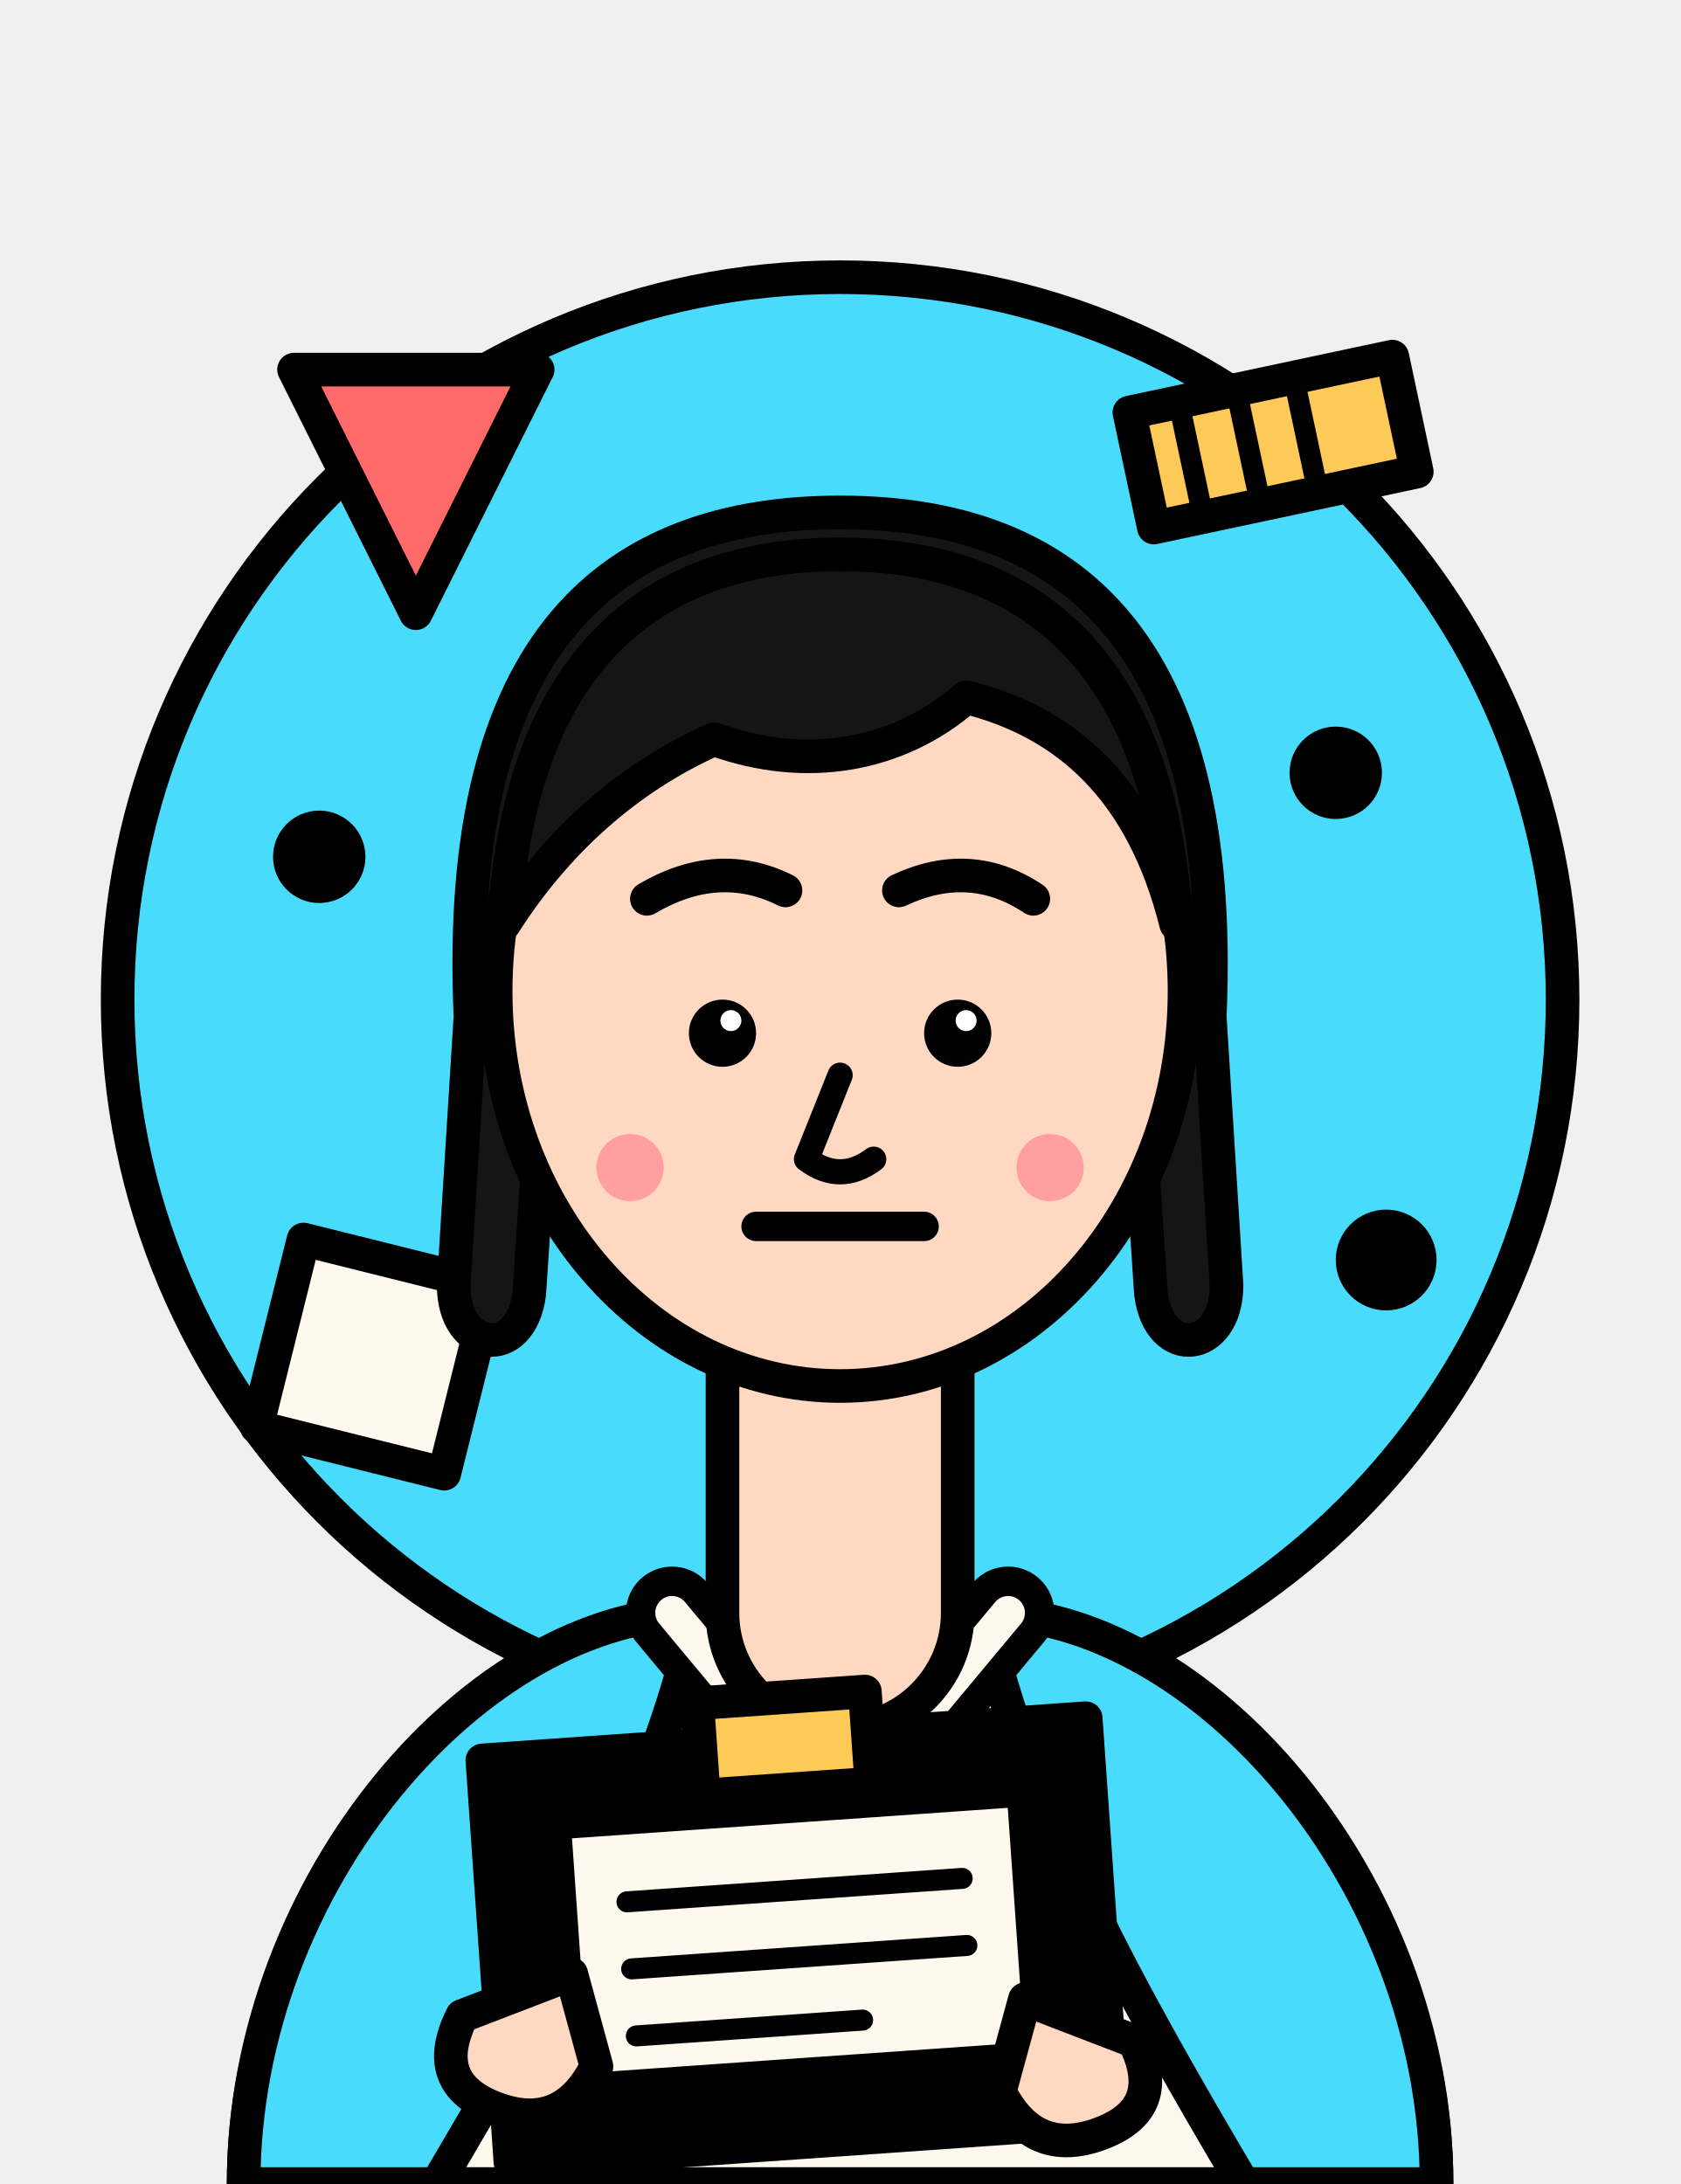
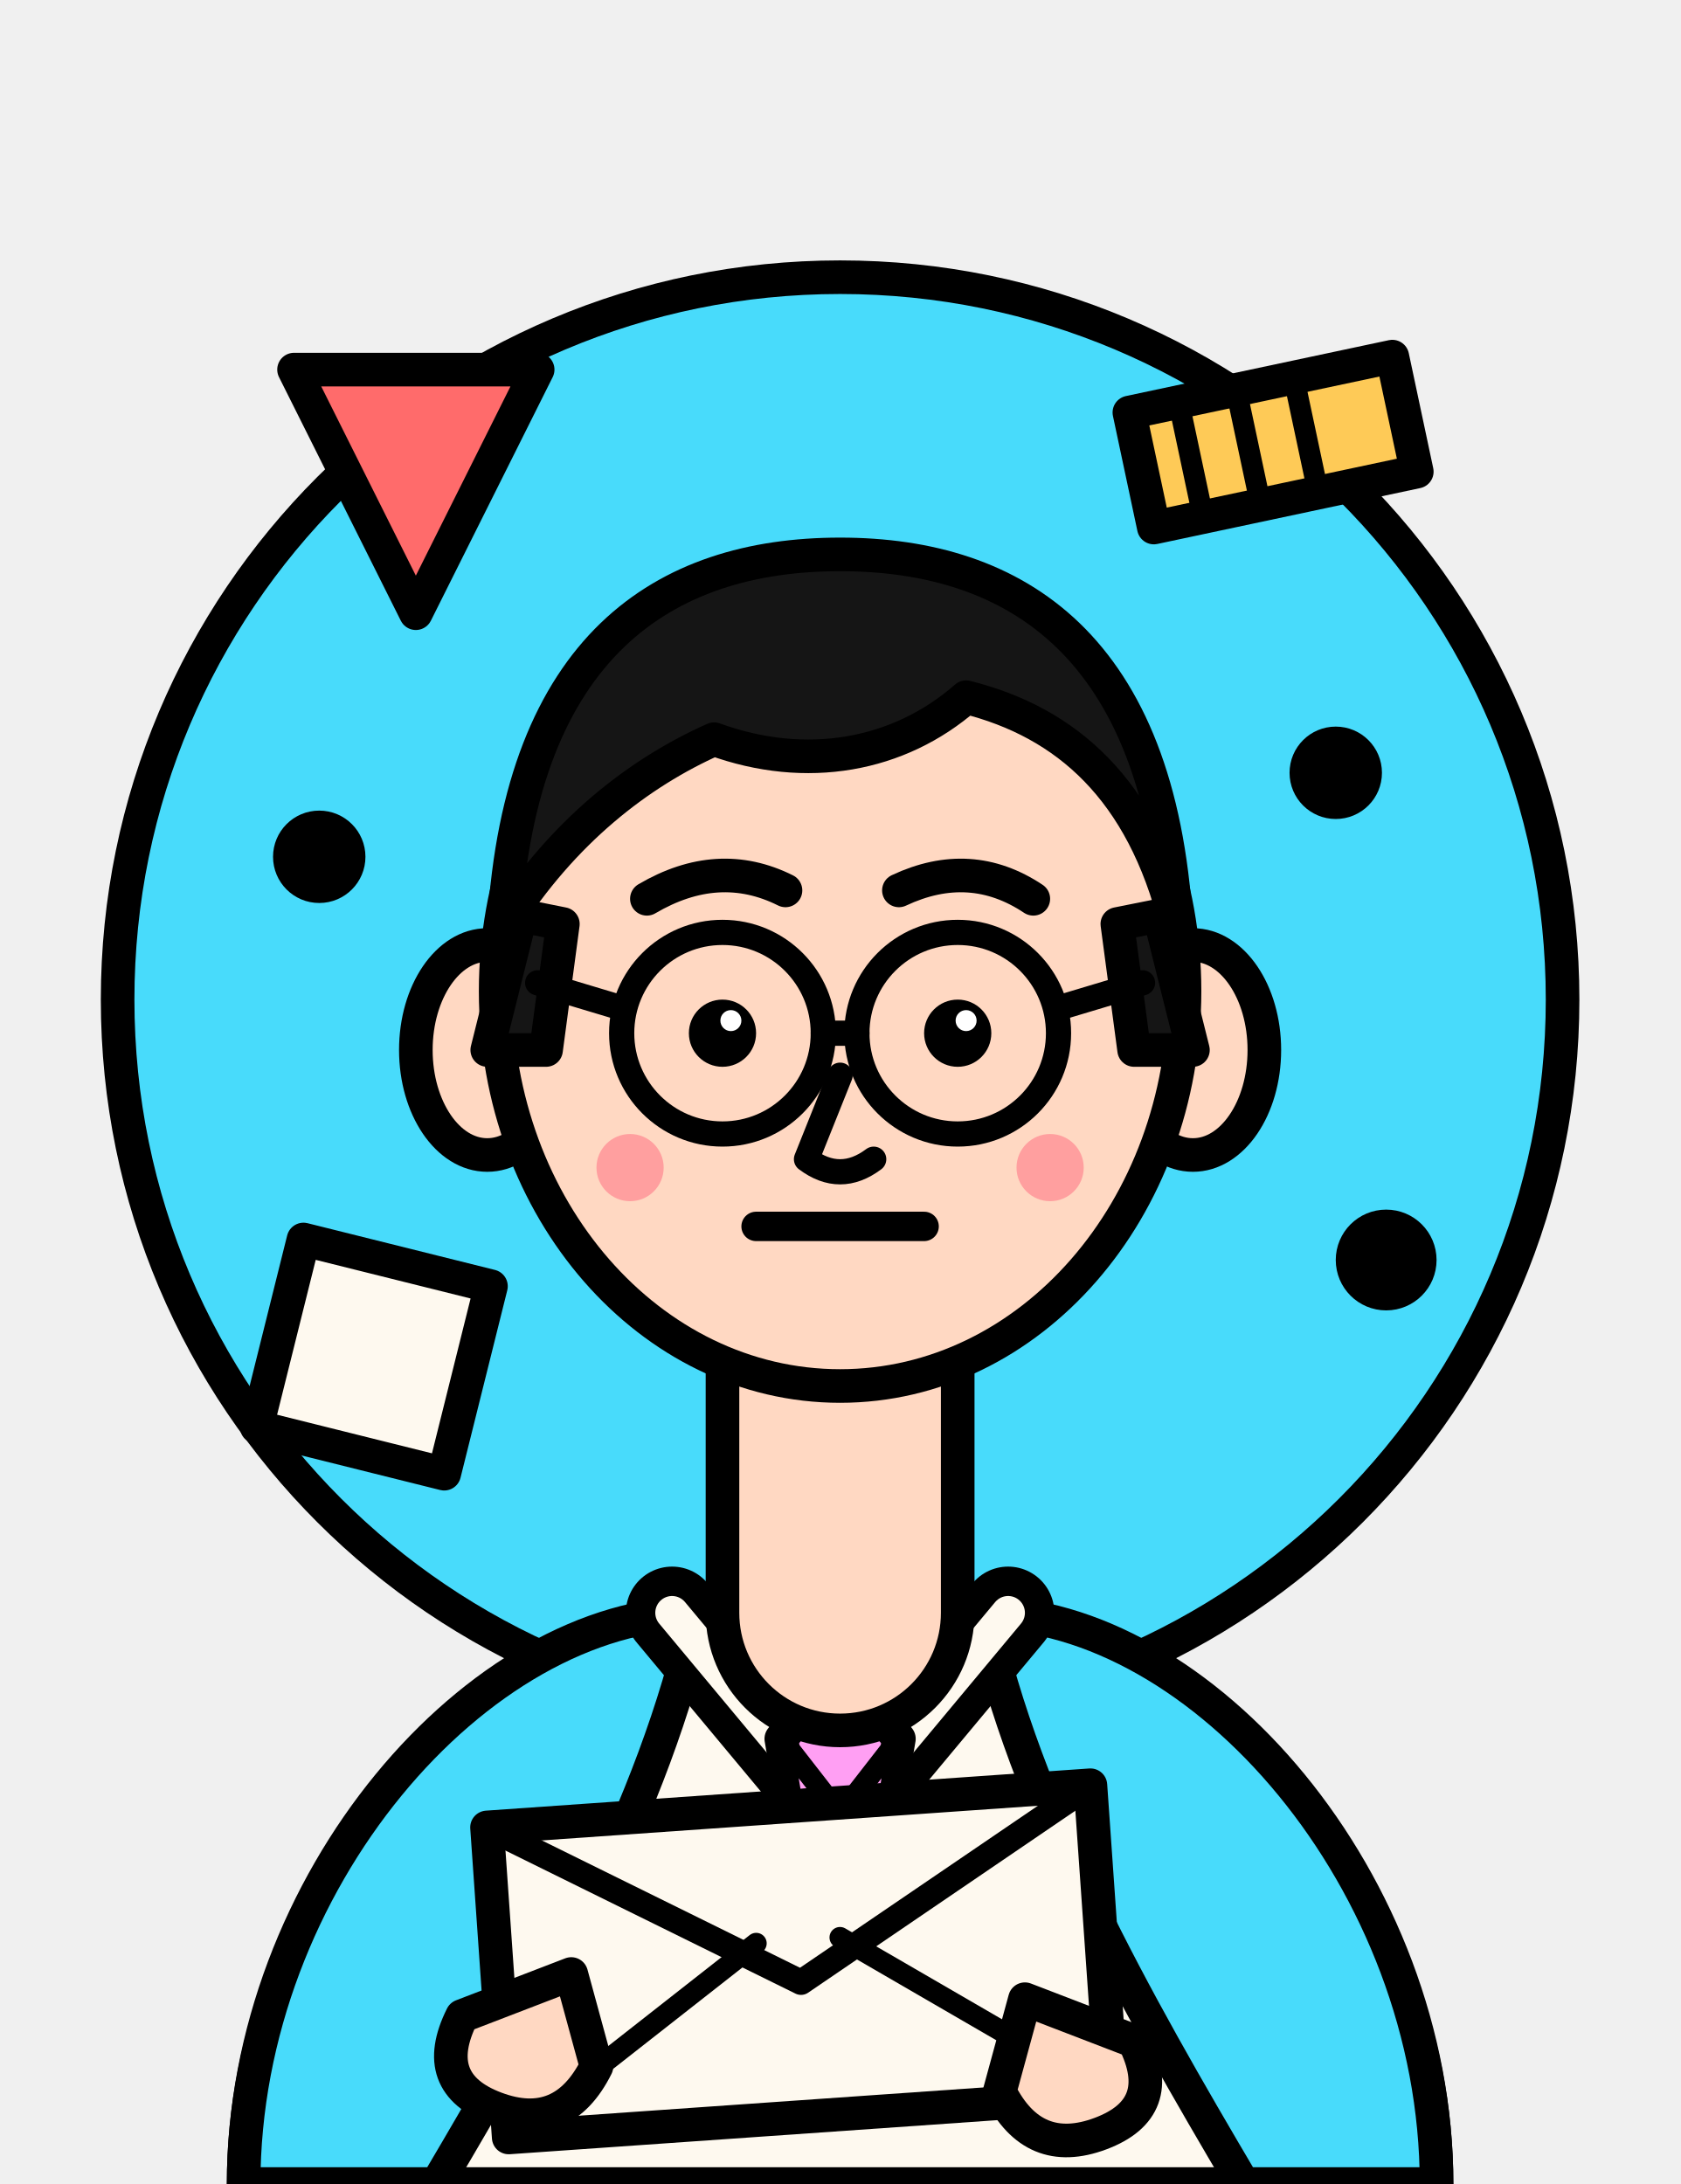
- <svg xmlns="http://www.w3.org/2000/svg" viewBox="0 0 400 520" width="400" height="520" role="img" aria-label="周野的立绘">
+ <svg xmlns="http://www.w3.org/2000/svg" viewBox="0 0 400 520" width="400" height="520" role="img" aria-label="周叙言的立绘">
  <g stroke="#000" stroke-width="8" stroke-linejoin="round" stroke-linecap="round">
    <circle cx="200" cy="238" r="172" fill="#48dbfb" />
    <path d="M70 88 L128 88 L99 146 Z" fill="#ff6b6b" />
    <g transform="rotate(-12 300 110)">
      <rect x="272" y="92" width="64" height="28" fill="#feca57" />
      <path d="M284 92 V120 M298 92 V120 M312 92 V120" stroke-width="5" />
    </g>
    <rect x="66" y="300" width="46" height="46" fill="#fef9ef" transform="rotate(14 89 323)" />
    <circle cx="330" cy="300" r="8" fill="#000" />
    <circle cx="318" cy="184" r="7" fill="#000" />
    <circle cx="76" cy="204" r="7" fill="#000" />
-     <path d="M112 242 C108 152 146 122 200 122 C254 122 292 152 288 242 L292 306 C292 322 276 324 274 308 L270 248 L130 248 L126 308 C124 324 108 322 108 306 Z" fill="#151515" />
+     <ellipse cx="116" cy="250" rx="17" ry="25" fill="#ffd8c2" />
+     <ellipse cx="284" cy="250" rx="17" ry="25" fill="#ffd8c2" />
    <path d="M58 520 C58 448 114 384 200 384 C286 384 342 448 342 520 Z" fill="#fef9ef" />
    <path d="M58 520 C58 448 114 384 166 384 C156 430 130 476 104 520 Z" fill="#48dbfb" />
    <path d="M342 520 C342 448 286 384 234 384 C244 430 270 476 296 520 Z" fill="#48dbfb" />
    <path d="M160 384 L200 432 L240 384" fill="none" stroke-width="22" />
    <path d="M160 384 L200 432 L240 384" fill="none" stroke="#fef9ef" stroke-width="8" />
-     <path d="M200 396 L214 414 L200 496 L186 414 Z" fill="#ff6b6b" />
-     <path d="M200 432 L214 414 L200 496 L186 414 Z" fill="#ff6b6b" stroke-width="5" />
+     <path d="M200 396 L214 414 L200 496 L186 414 Z" fill="#ff9ff3" />
+     <path d="M200 432 L214 414 L200 496 L186 414 Z" fill="#ff9ff3" stroke-width="5" />
    <path d="M172 316 h56 v68 a28 28 0 0 1 -56 0 Z" fill="#ffd8c2" />
    <ellipse cx="200" cy="236" rx="82" ry="94" fill="#ffd8c2" />
    <path d="M120 220 C124 154 158 132 200 132 C242 132 276 154 280 220 C272 188 254 172 230 166 C214 180 192 184 170 176 C152 184 134 198 120 220 Z" fill="#151515" />
+     <path d="M124 218 L116 250 L130 250 L134 220 Z" fill="#151515" />
+     <path d="M276 218 L284 250 L270 250 L266 220 Z" fill="#151515" />
    <path d="M154 214 q17 -10 33 -2" fill="none" />
    <path d="M214 212 q17 -8 32 2" fill="none" />
    <circle cx="172" cy="246" r="8" fill="#000" stroke="none" />
    <circle cx="228" cy="246" r="8" fill="#000" stroke="none" />
    <circle cx="174" cy="243" r="2.5" fill="#fff" stroke="none" />
    <circle cx="230" cy="243" r="2.5" fill="#fff" stroke="none" />
    <path d="M200 256 l-8 20 q8 6 16 0" fill="none" stroke-width="6" />
    <path d="M180 292 H220" fill="none" stroke-width="7" />
    <circle cx="150" cy="278" r="8" fill="#ff9f9f" stroke="none" />
    <circle cx="250" cy="278" r="8" fill="#ff9f9f" stroke="none" />
+     <g fill="none" stroke-width="6">
+       <circle cx="172" cy="246" r="24" />
+       <circle cx="228" cy="246" r="24" />
+       <path d="M196 246 H204" />
+       <path d="M148 240 L128 234 M252 240 L272 234" />
+     </g>
    <g transform="rotate(-4 190 462)">
-       <rect x="118" y="414" width="144" height="96" fill="#000" />
-       <rect x="134" y="430" width="112" height="64" fill="#fef9ef" />
-       <path d="M150 450 H230 M150 466 H230 M150 482 H204" stroke-width="5" />
-       <rect x="170" y="404" width="40" height="22" fill="#feca57" />
+       <rect x="118" y="430" width="144" height="74" fill="#fef9ef" />
+       <path d="M118 430 L190 472 L262 430" fill="none" stroke-width="6" />
+       <path d="M118 504 L180 462 M262 504 L200 462" fill="none" stroke-width="5" />
    </g>
    <path d="M110 480 q-8 16 8 22 q16 6 24 -10 l-6 -22 Z" fill="#ffd8c2" />
    <path d="M270 486 q8 16 -8 22 q-16 6 -24 -10 l6 -22 Z" fill="#ffd8c2" />
  </g>
</svg>
